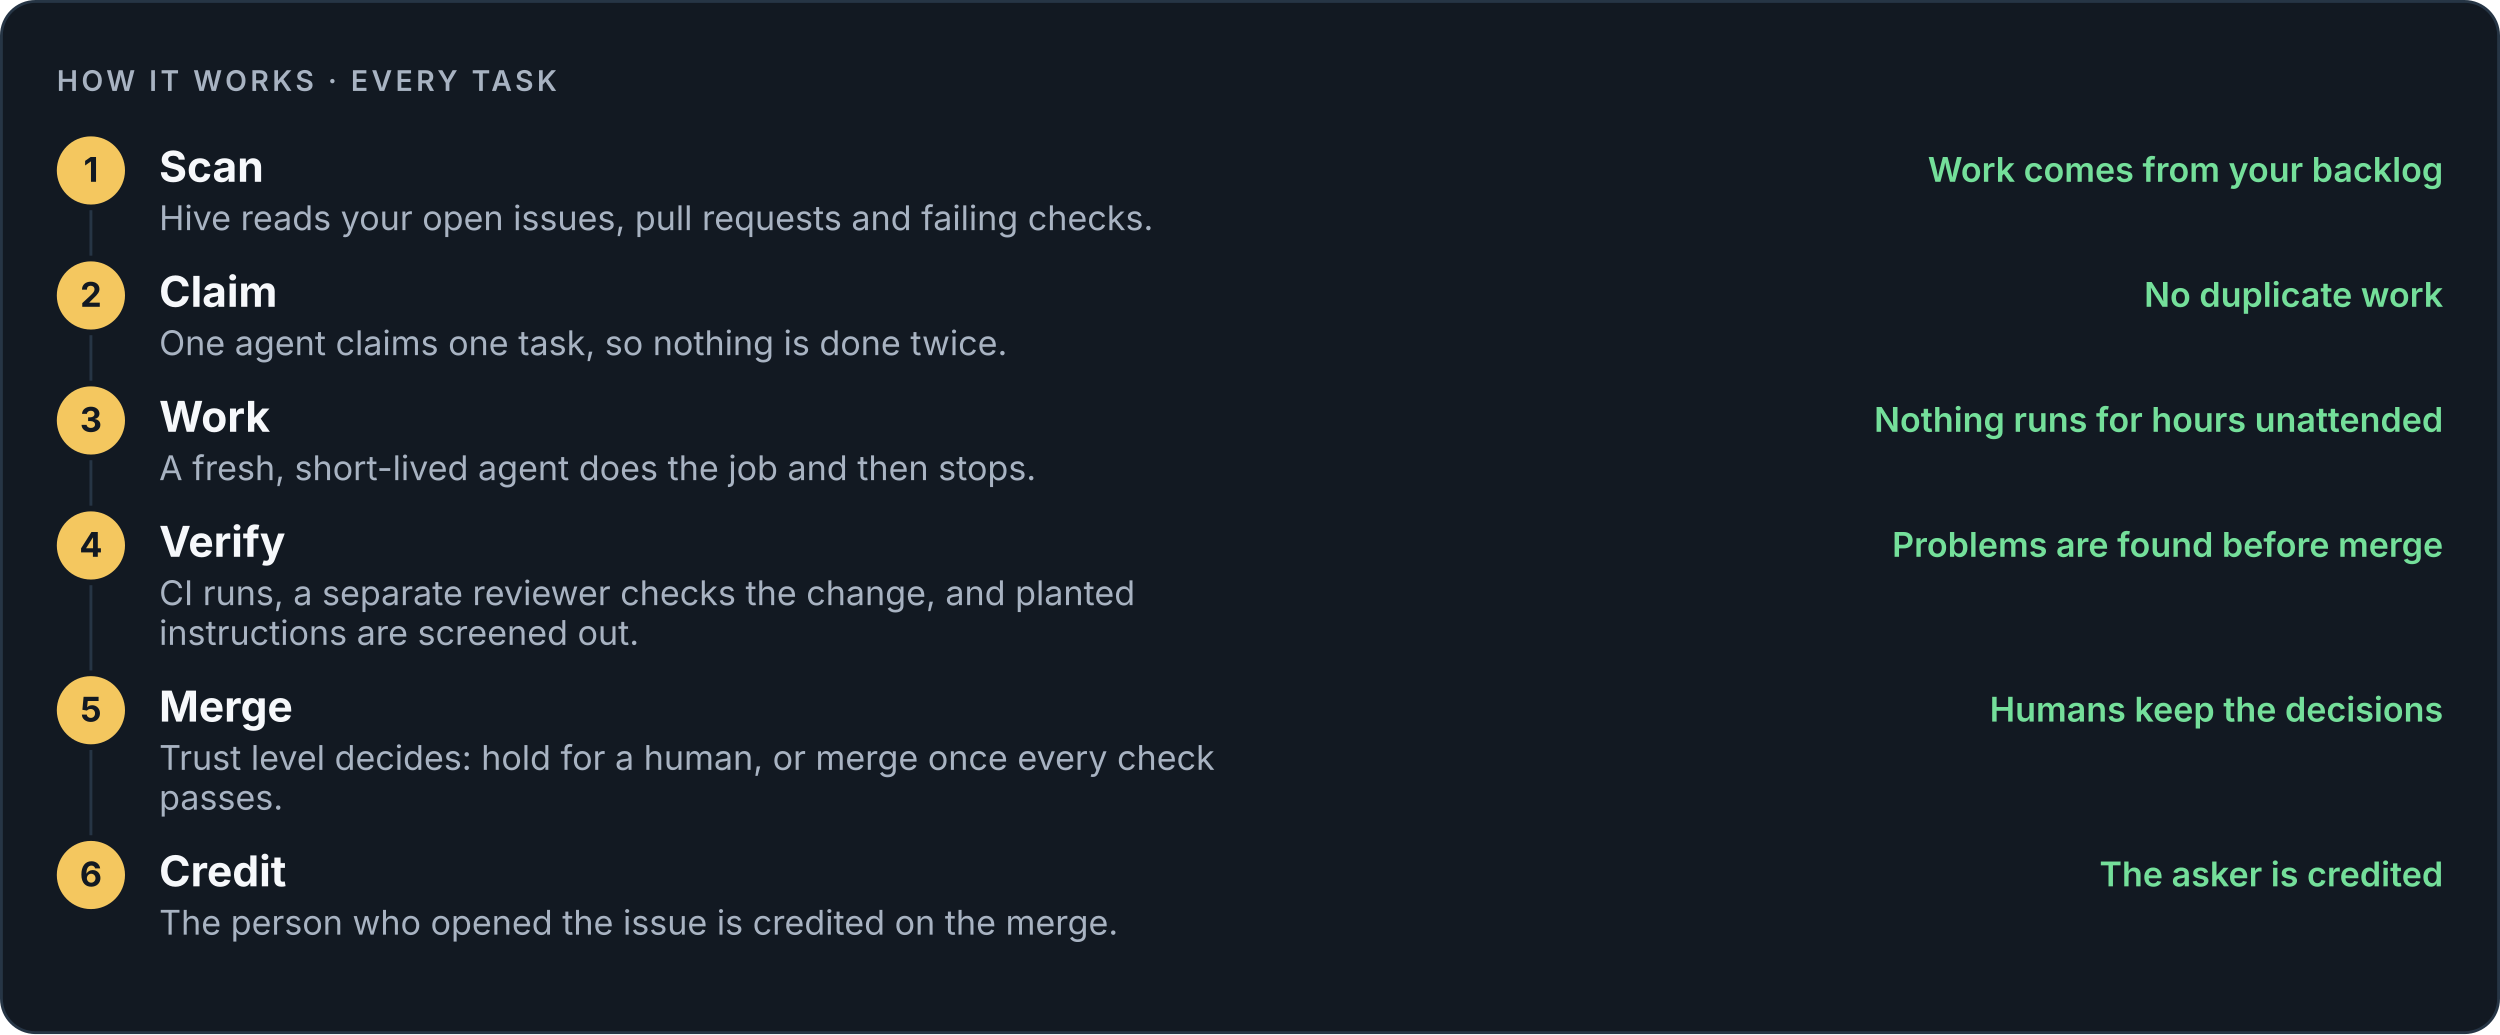
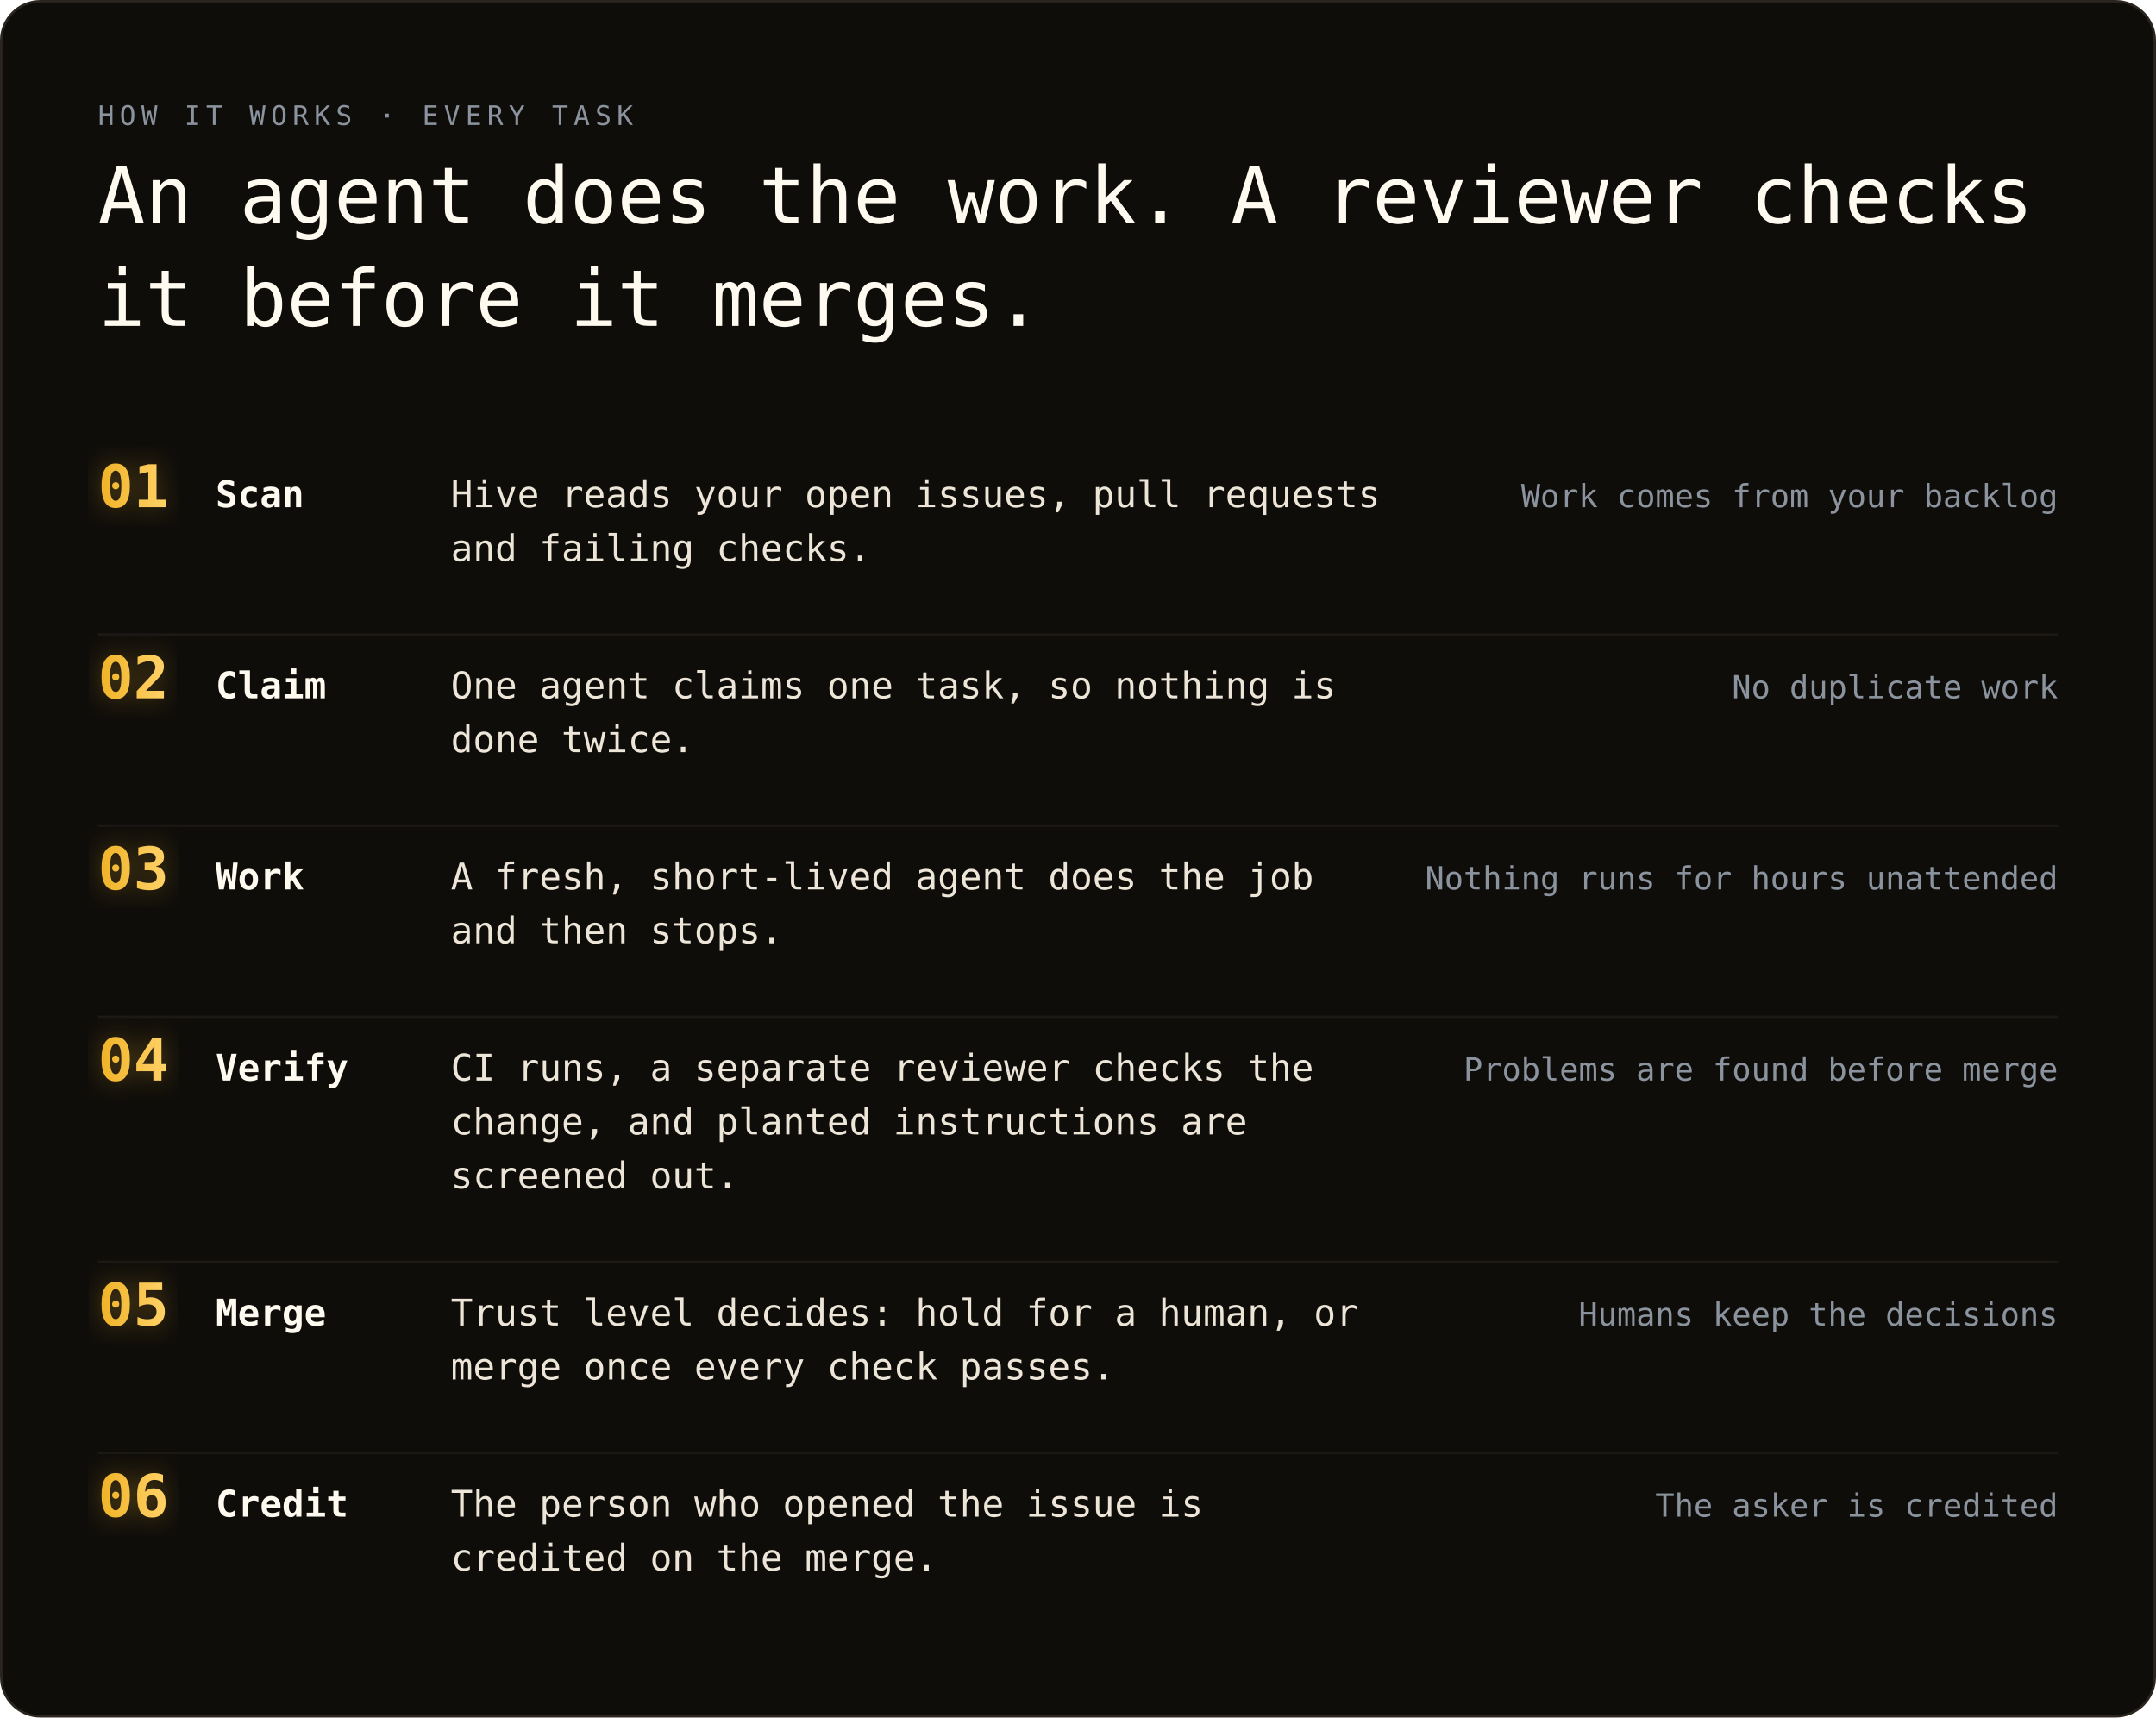
- <svg xmlns="http://www.w3.org/2000/svg" width="880" height="364" viewBox="0 0 880 364" role="img" aria-label="How Hive works: scan, claim, work, verify, merge, credit" font-family="Inter, ui-sans-serif, system-ui, -apple-system, 'Segoe UI', sans-serif">
-   <rect x="0.5" y="0.5" width="879" height="363" rx="12" fill="#121922" stroke="#263545" />
-   <text x="20" y="32" fill="#a8b3c2" font-size="10" font-weight="600" letter-spacing="1.2">HOW IT WORKS · EVERY TASK</text>
-   <circle cx="32" cy="60" r="12" fill="#f4c75f" />
-   <text x="32" y="64" fill="#121922" font-size="12" font-weight="700" text-anchor="middle">1</text>
-   <text x="56" y="64" fill="#f6f8fb" font-size="15" font-weight="700">Scan</text>
-   <text x="56" y="81" fill="#a8b3c2" font-size="12">Hive reads your open issues, pull requests and failing checks.</text>
-   <text x="860" y="64" fill="#74df9a" font-size="12" font-weight="600" text-anchor="end">Work comes from your backlog</text>
-   <line x1="32" y1="74" x2="32" y2="90" stroke="#263545" />
-   <circle cx="32" cy="104" r="12" fill="#f4c75f" />
-   <text x="32" y="108" fill="#121922" font-size="12" font-weight="700" text-anchor="middle">2</text>
-   <text x="56" y="108" fill="#f6f8fb" font-size="15" font-weight="700">Claim</text>
-   <text x="56" y="125" fill="#a8b3c2" font-size="12">One agent claims one task, so nothing is done twice.</text>
-   <text x="860" y="108" fill="#74df9a" font-size="12" font-weight="600" text-anchor="end">No duplicate work</text>
-   <line x1="32" y1="118" x2="32" y2="134" stroke="#263545" />
-   <circle cx="32" cy="148" r="12" fill="#f4c75f" />
-   <text x="32" y="152" fill="#121922" font-size="12" font-weight="700" text-anchor="middle">3</text>
-   <text x="56" y="152" fill="#f6f8fb" font-size="15" font-weight="700">Work</text>
-   <text x="56" y="169" fill="#a8b3c2" font-size="12">A fresh, short-lived agent does the job and then stops.</text>
-   <text x="860" y="152" fill="#74df9a" font-size="12" font-weight="600" text-anchor="end">Nothing runs for hours unattended</text>
-   <line x1="32" y1="162" x2="32" y2="178" stroke="#263545" />
-   <circle cx="32" cy="192" r="12" fill="#f4c75f" />
-   <text x="32" y="196" fill="#121922" font-size="12" font-weight="700" text-anchor="middle">4</text>
-   <text x="56" y="196" fill="#f6f8fb" font-size="15" font-weight="700">Verify</text>
-   <text x="56" y="213" fill="#a8b3c2" font-size="12">CI runs, a separate reviewer checks the change, and planted</text>
-   <text x="56" y="227" fill="#a8b3c2" font-size="12">instructions are screened out.</text>
-   <text x="860" y="196" fill="#74df9a" font-size="12" font-weight="600" text-anchor="end">Problems are found before merge</text>
-   <line x1="32" y1="206" x2="32" y2="236" stroke="#263545" />
-   <circle cx="32" cy="250" r="12" fill="#f4c75f" />
-   <text x="32" y="254" fill="#121922" font-size="12" font-weight="700" text-anchor="middle">5</text>
-   <text x="56" y="254" fill="#f6f8fb" font-size="15" font-weight="700">Merge</text>
-   <text x="56" y="271" fill="#a8b3c2" font-size="12">Trust level decides: hold for a human, or merge once every check</text>
-   <text x="56" y="285" fill="#a8b3c2" font-size="12">passes.</text>
-   <text x="860" y="254" fill="#74df9a" font-size="12" font-weight="600" text-anchor="end">Humans keep the decisions</text>
-   <line x1="32" y1="264" x2="32" y2="294" stroke="#263545" />
-   <circle cx="32" cy="308" r="12" fill="#f4c75f" />
-   <text x="32" y="312" fill="#121922" font-size="12" font-weight="700" text-anchor="middle">6</text>
-   <text x="56" y="312" fill="#f6f8fb" font-size="15" font-weight="700">Credit</text>
-   <text x="56" y="329" fill="#a8b3c2" font-size="12">The person who opened the issue is credited on the merge.</text>
-   <text x="860" y="312" fill="#74df9a" font-size="12" font-weight="600" text-anchor="end">The asker is credited</text>
+ <svg xmlns="http://www.w3.org/2000/svg" width="1760" height="1402" viewBox="0 0 880 701" role="img" aria-label="How Hive works: scan, claim, work, verify, merge, credit" font-family="'IBM Plex Mono', 'JetBrains Mono', ui-monospace, SFMono-Regular, Menlo, Consolas, monospace">
+   <defs>
+     <linearGradient id="amber" x1="0" y1="0" x2="1" y2="0">
+       <stop offset="0" stop-color="#f0b429" />
+       <stop offset="1" stop-color="#ffd166" />
+     </linearGradient>
+     <filter id="glow" x="-20%" y="-40%" width="140%" height="180%">
+       <feGaussianBlur stdDeviation="5" />
+     </filter>
+   </defs>
+   <rect x="0.5" y="0.5" width="879" height="700" rx="16" fill="#0f0d0a" stroke="#2a251f" />
+   <text x="40" y="51" fill="#8b949e" font-size="11" font-weight="500" letter-spacing="2.2">HOW IT WORKS · EVERY TASK</text>
+   <text x="40" y="91" fill="#fffaf0" font-size="32">An agent does the work. A reviewer checks</text>
+   <text x="40" y="133" fill="#fffaf0" font-size="32">it before it merges.</text>
+   <text x="40" y="207" fill="#f0b429" font-size="24" font-weight="700" filter="url(#glow)" opacity="0.35">01</text>
+   <text x="40" y="207" fill="url(#amber)" font-size="24" font-weight="700">01</text>
+   <text x="88" y="207" fill="#fffaf0" font-size="15" font-weight="700">Scan</text>
+   <text x="184" y="207" fill="#ece5d8" font-size="15">Hive reads your open issues, pull requests</text>
+   <text x="184" y="229" fill="#ece5d8" font-size="15">and failing checks.</text>
+   <text x="840" y="207" fill="#8b949e" font-size="13" text-anchor="end">Work comes from your backlog</text>
+   <line x1="40" y1="259" x2="840" y2="259" stroke="#1c1814" />
+   <text x="40" y="285" fill="#f0b429" font-size="24" font-weight="700" filter="url(#glow)" opacity="0.35">02</text>
+   <text x="40" y="285" fill="url(#amber)" font-size="24" font-weight="700">02</text>
+   <text x="88" y="285" fill="#fffaf0" font-size="15" font-weight="700">Claim</text>
+   <text x="184" y="285" fill="#ece5d8" font-size="15">One agent claims one task, so nothing is</text>
+   <text x="184" y="307" fill="#ece5d8" font-size="15">done twice.</text>
+   <text x="840" y="285" fill="#8b949e" font-size="13" text-anchor="end">No duplicate work</text>
+   <line x1="40" y1="337" x2="840" y2="337" stroke="#1c1814" />
+   <text x="40" y="363" fill="#f0b429" font-size="24" font-weight="700" filter="url(#glow)" opacity="0.35">03</text>
+   <text x="40" y="363" fill="url(#amber)" font-size="24" font-weight="700">03</text>
+   <text x="88" y="363" fill="#fffaf0" font-size="15" font-weight="700">Work</text>
+   <text x="184" y="363" fill="#ece5d8" font-size="15">A fresh, short-lived agent does the job</text>
+   <text x="184" y="385" fill="#ece5d8" font-size="15">and then stops.</text>
+   <text x="840" y="363" fill="#8b949e" font-size="13" text-anchor="end">Nothing runs for hours unattended</text>
+   <line x1="40" y1="415" x2="840" y2="415" stroke="#1c1814" />
+   <text x="40" y="441" fill="#f0b429" font-size="24" font-weight="700" filter="url(#glow)" opacity="0.35">04</text>
+   <text x="40" y="441" fill="url(#amber)" font-size="24" font-weight="700">04</text>
+   <text x="88" y="441" fill="#fffaf0" font-size="15" font-weight="700">Verify</text>
+   <text x="184" y="441" fill="#ece5d8" font-size="15">CI runs, a separate reviewer checks the</text>
+   <text x="184" y="463" fill="#ece5d8" font-size="15">change, and planted instructions are</text>
+   <text x="184" y="485" fill="#ece5d8" font-size="15">screened out.</text>
+   <text x="840" y="441" fill="#8b949e" font-size="13" text-anchor="end">Problems are found before merge</text>
+   <line x1="40" y1="515" x2="840" y2="515" stroke="#1c1814" />
+   <text x="40" y="541" fill="#f0b429" font-size="24" font-weight="700" filter="url(#glow)" opacity="0.35">05</text>
+   <text x="40" y="541" fill="url(#amber)" font-size="24" font-weight="700">05</text>
+   <text x="88" y="541" fill="#fffaf0" font-size="15" font-weight="700">Merge</text>
+   <text x="184" y="541" fill="#ece5d8" font-size="15">Trust level decides: hold for a human, or</text>
+   <text x="184" y="563" fill="#ece5d8" font-size="15">merge once every check passes.</text>
+   <text x="840" y="541" fill="#8b949e" font-size="13" text-anchor="end">Humans keep the decisions</text>
+   <line x1="40" y1="593" x2="840" y2="593" stroke="#1c1814" />
+   <text x="40" y="619" fill="#f0b429" font-size="24" font-weight="700" filter="url(#glow)" opacity="0.35">06</text>
+   <text x="40" y="619" fill="url(#amber)" font-size="24" font-weight="700">06</text>
+   <text x="88" y="619" fill="#fffaf0" font-size="15" font-weight="700">Credit</text>
+   <text x="184" y="619" fill="#ece5d8" font-size="15">The person who opened the issue is</text>
+   <text x="184" y="641" fill="#ece5d8" font-size="15">credited on the merge.</text>
+   <text x="840" y="619" fill="#8b949e" font-size="13" text-anchor="end">The asker is credited</text>
</svg>
